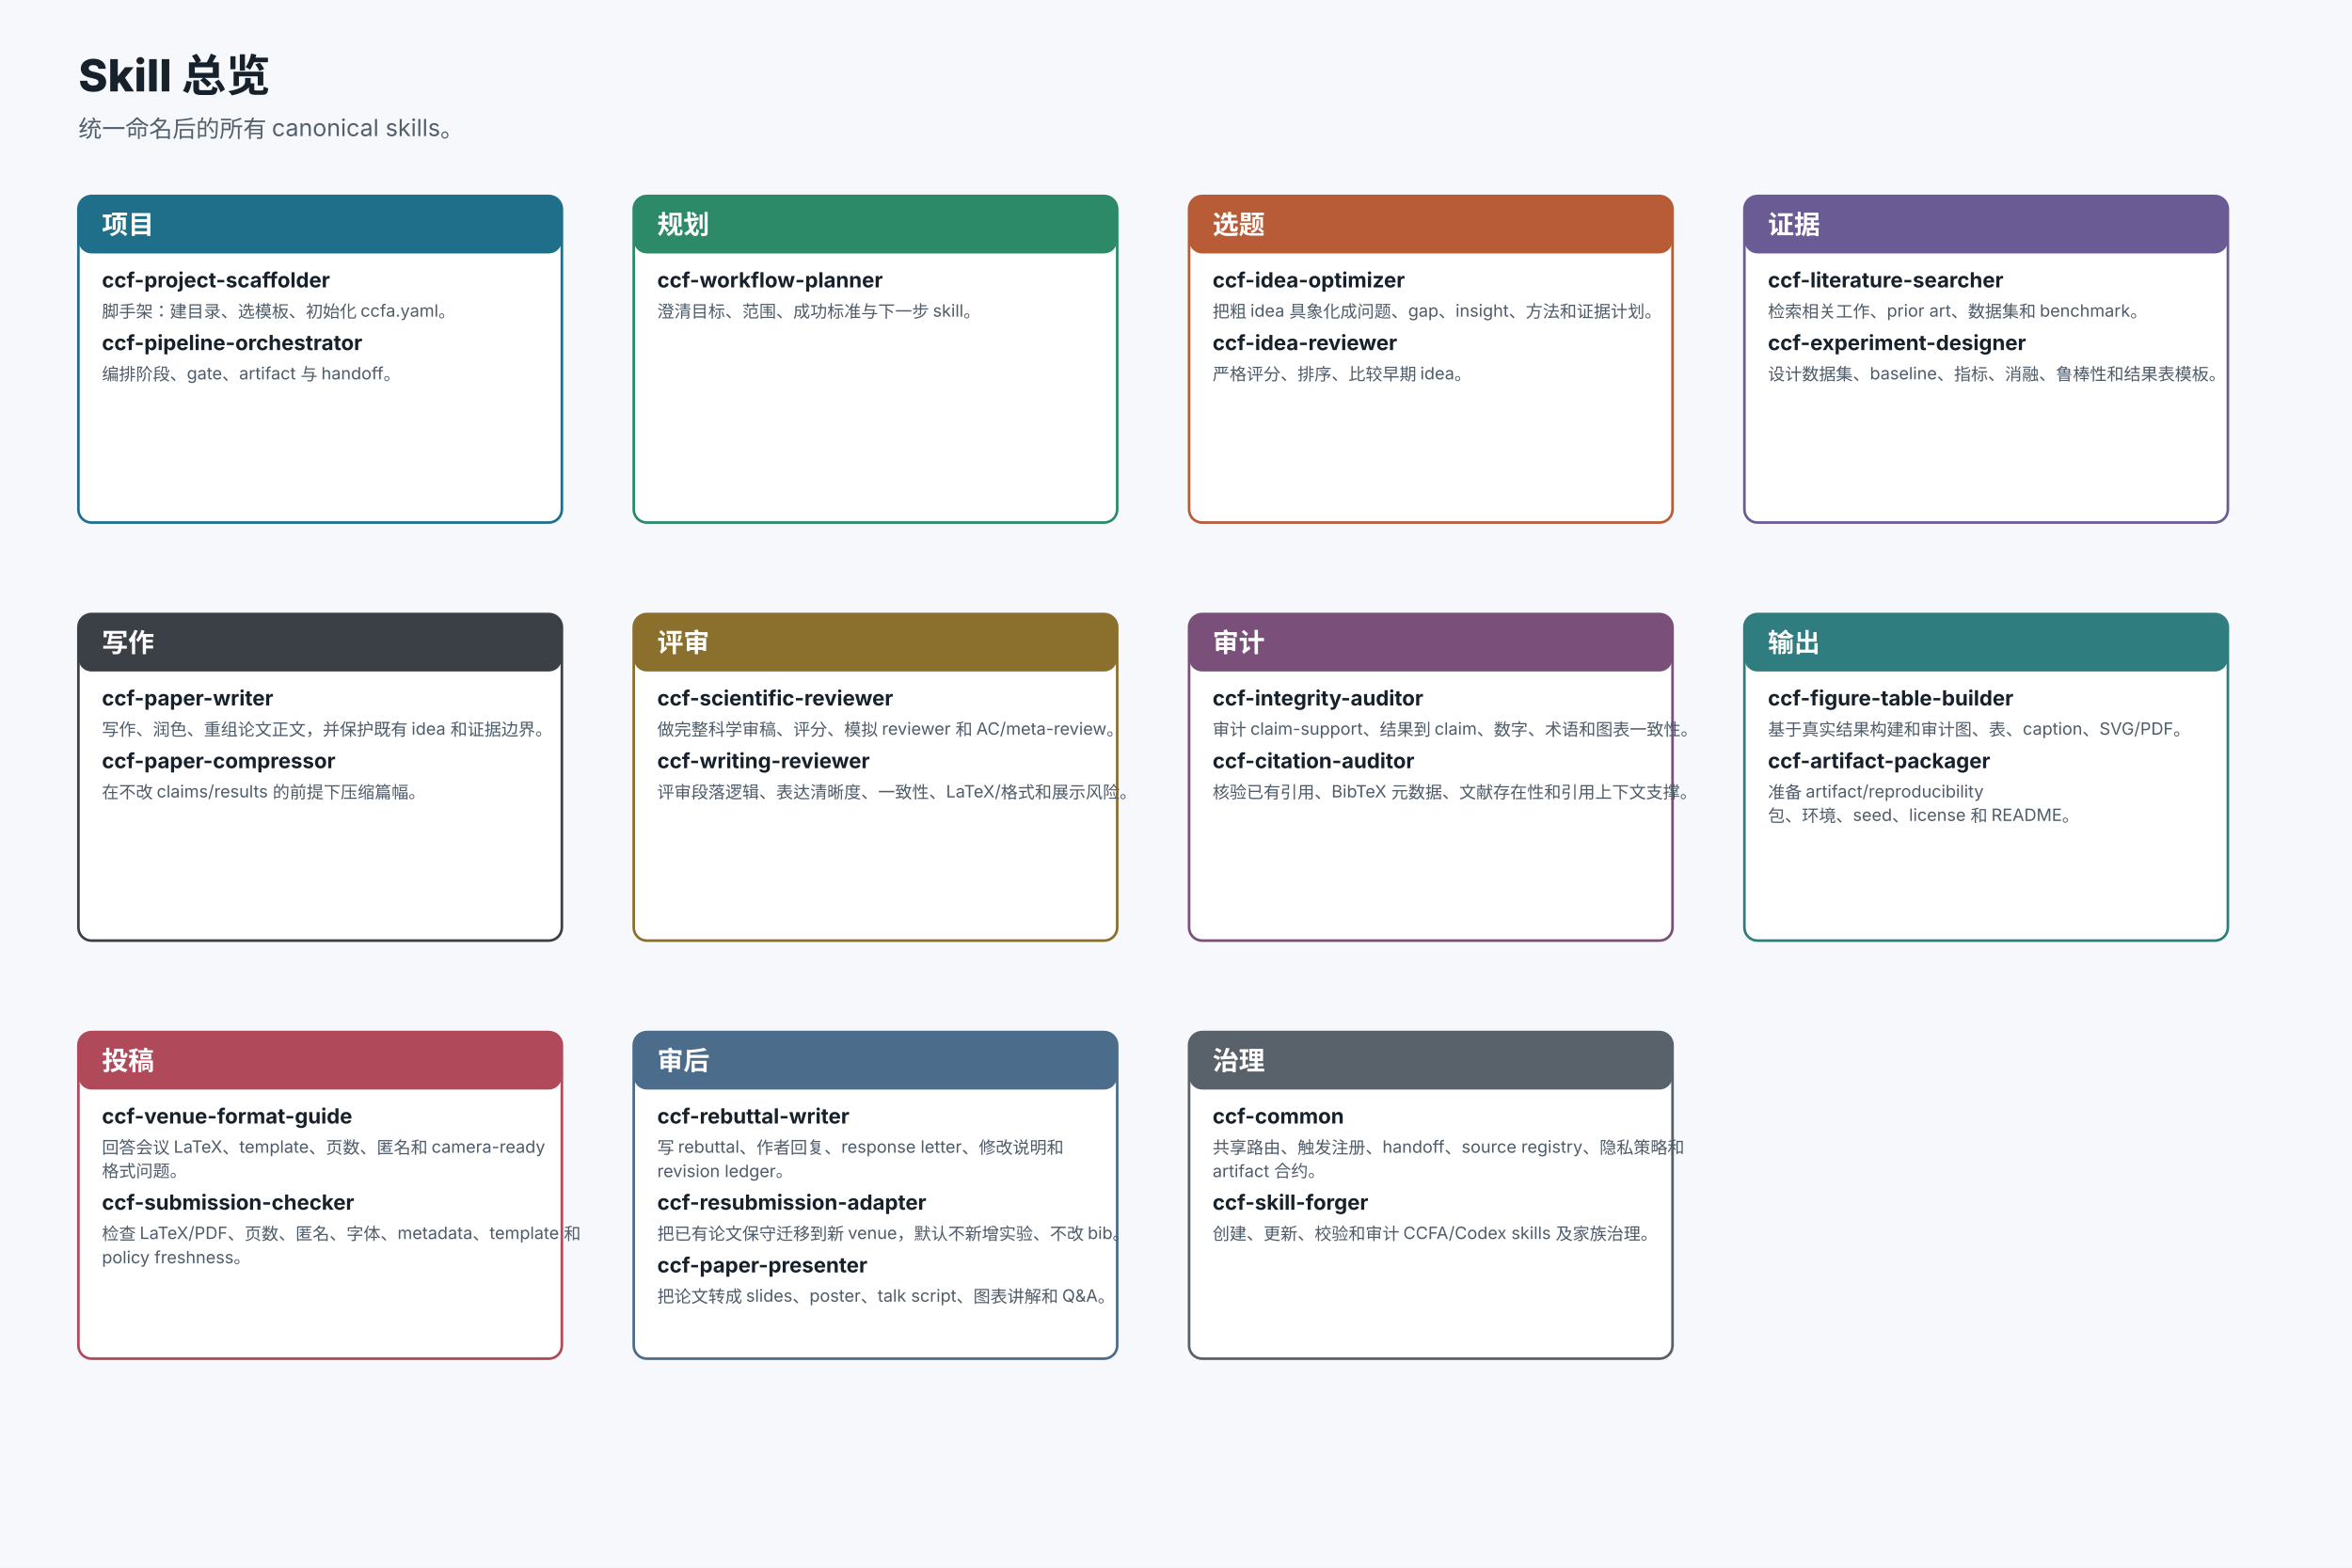
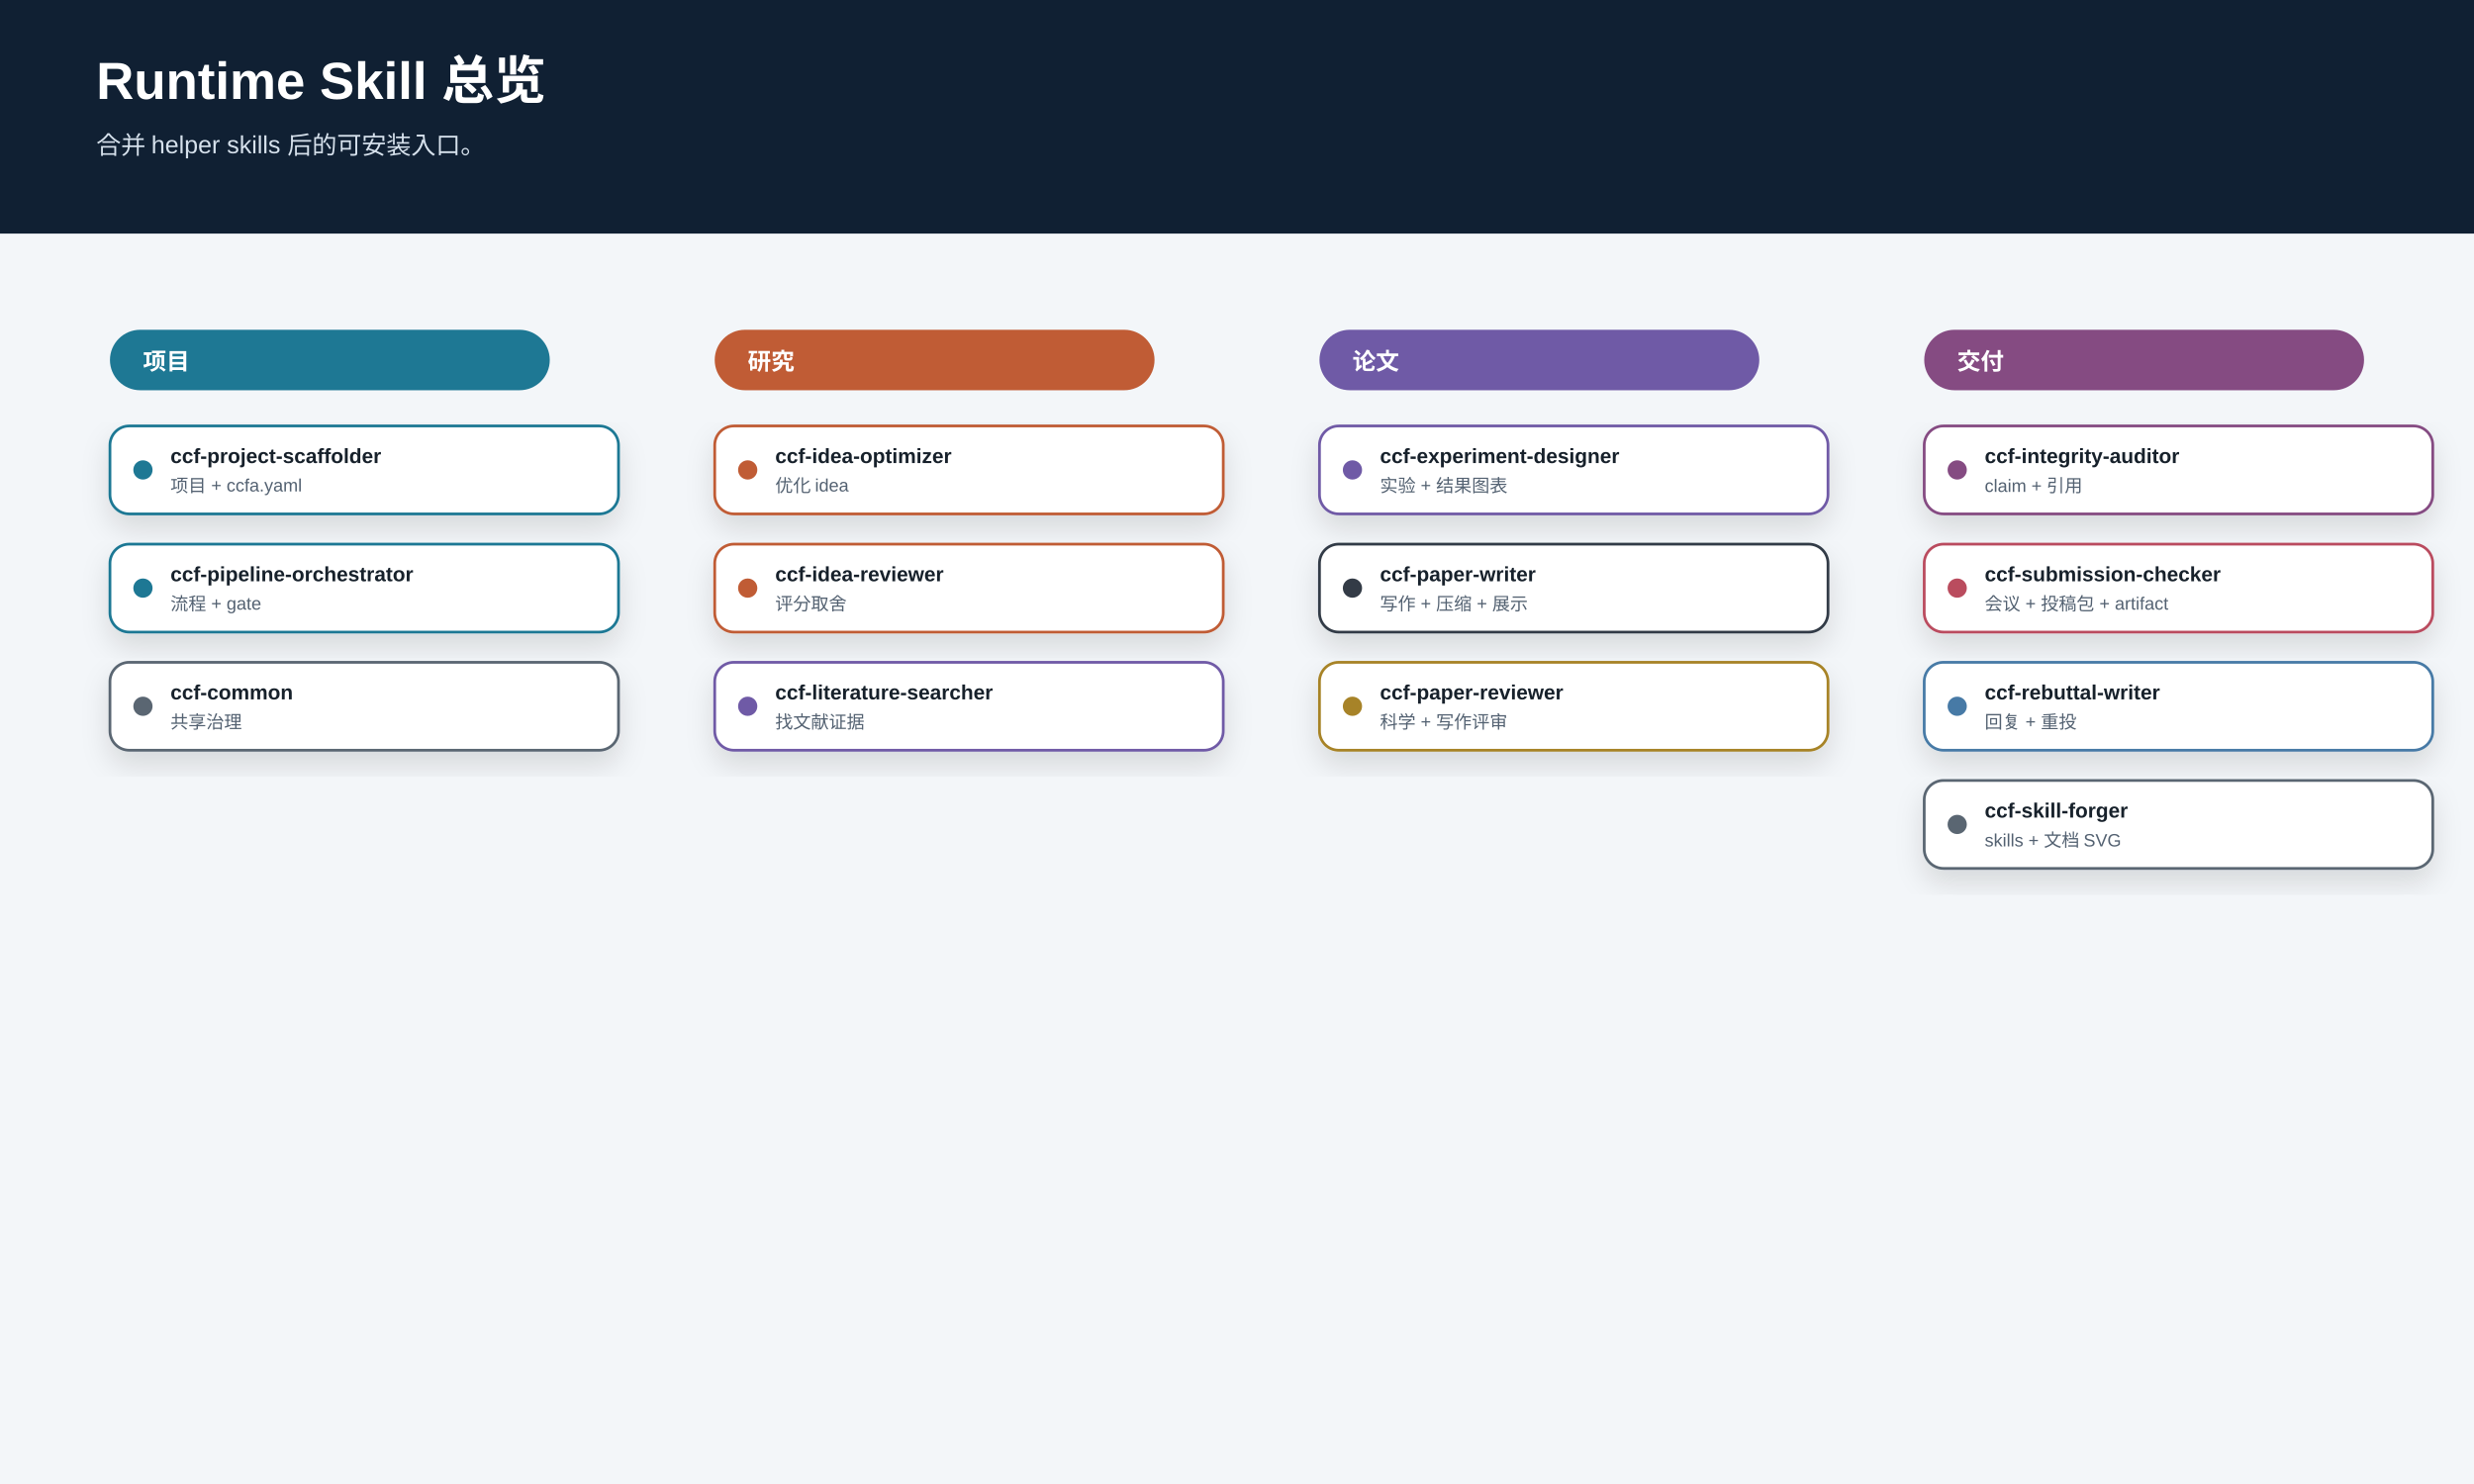
- <svg xmlns="http://www.w3.org/2000/svg" width="1800" height="1200" viewBox="0 0 1800 1200">
-   <rect width="1800" height="1200" fill="#f6f8fb" />
-   <text x="60" y="70" font-family="Inter, Arial, sans-serif" font-size="34" font-weight="800" fill="#17212b" text-anchor="start">Skill 总览</text>
-   <text x="60" y="105" font-family="Inter, Arial, sans-serif" font-size="18" font-weight="400" fill="#52606d" text-anchor="start">统一命名后的所有 canonical skills。</text>
-   <rect x="60" y="150" width="370" height="250" rx="10" fill="#ffffff" stroke="#1F6F8B" stroke-width="2" />
-   <rect x="60" y="150" width="370" height="44" rx="10" fill="#1F6F8B" />
-   <text x="78" y="179" font-family="Inter, Arial, sans-serif" font-size="20" font-weight="700" fill="#ffffff" text-anchor="start">项目</text>
-   <text x="78" y="220" font-family="Inter, Arial, sans-serif" font-size="16" font-weight="700" fill="#17212b" text-anchor="start">ccf-project-scaffolder</text>
-   <text x="78" y="243" font-family="Inter, Arial, sans-serif" font-size="13" font-weight="400" fill="#4e5b68" text-anchor="start">脚手架：建目录、选模板、初始化 ccfa.yaml。</text>
-   <text x="78" y="268" font-family="Inter, Arial, sans-serif" font-size="16" font-weight="700" fill="#17212b" text-anchor="start">ccf-pipeline-orchestrator</text>
-   <text x="78" y="291" font-family="Inter, Arial, sans-serif" font-size="13" font-weight="400" fill="#4e5b68" text-anchor="start">编排阶段、gate、artifact 与 handoff。</text>
-   <rect x="485" y="150" width="370" height="250" rx="10" fill="#ffffff" stroke="#2D8A68" stroke-width="2" />
-   <rect x="485" y="150" width="370" height="44" rx="10" fill="#2D8A68" />
-   <text x="503" y="179" font-family="Inter, Arial, sans-serif" font-size="20" font-weight="700" fill="#ffffff" text-anchor="start">规划</text>
-   <text x="503" y="220" font-family="Inter, Arial, sans-serif" font-size="16" font-weight="700" fill="#17212b" text-anchor="start">ccf-workflow-planner</text>
-   <text x="503" y="243" font-family="Inter, Arial, sans-serif" font-size="13" font-weight="400" fill="#4e5b68" text-anchor="start">澄清目标、范围、成功标准与下一步 skill。</text>
-   <rect x="910" y="150" width="370" height="250" rx="10" fill="#ffffff" stroke="#B85C38" stroke-width="2" />
-   <rect x="910" y="150" width="370" height="44" rx="10" fill="#B85C38" />
-   <text x="928" y="179" font-family="Inter, Arial, sans-serif" font-size="20" font-weight="700" fill="#ffffff" text-anchor="start">选题</text>
-   <text x="928" y="220" font-family="Inter, Arial, sans-serif" font-size="16" font-weight="700" fill="#17212b" text-anchor="start">ccf-idea-optimizer</text>
-   <text x="928" y="243" font-family="Inter, Arial, sans-serif" font-size="13" font-weight="400" fill="#4e5b68" text-anchor="start">把粗 idea 具象化成问题、gap、insight、方法和证据计划。</text>
-   <text x="928" y="268" font-family="Inter, Arial, sans-serif" font-size="16" font-weight="700" fill="#17212b" text-anchor="start">ccf-idea-reviewer</text>
-   <text x="928" y="291" font-family="Inter, Arial, sans-serif" font-size="13" font-weight="400" fill="#4e5b68" text-anchor="start">严格评分、排序、比较早期 idea。</text>
-   <rect x="1335" y="150" width="370" height="250" rx="10" fill="#ffffff" stroke="#6B5B95" stroke-width="2" />
-   <rect x="1335" y="150" width="370" height="44" rx="10" fill="#6B5B95" />
-   <text x="1353" y="179" font-family="Inter, Arial, sans-serif" font-size="20" font-weight="700" fill="#ffffff" text-anchor="start">证据</text>
-   <text x="1353" y="220" font-family="Inter, Arial, sans-serif" font-size="16" font-weight="700" fill="#17212b" text-anchor="start">ccf-literature-searcher</text>
-   <text x="1353" y="243" font-family="Inter, Arial, sans-serif" font-size="13" font-weight="400" fill="#4e5b68" text-anchor="start">检索相关工作、prior art、数据集和 benchmark。</text>
-   <text x="1353" y="268" font-family="Inter, Arial, sans-serif" font-size="16" font-weight="700" fill="#17212b" text-anchor="start">ccf-experiment-designer</text>
-   <text x="1353" y="291" font-family="Inter, Arial, sans-serif" font-size="13" font-weight="400" fill="#4e5b68" text-anchor="start">设计数据集、baseline、指标、消融、鲁棒性和结果表模板。</text>
-   <rect x="60" y="470" width="370" height="250" rx="10" fill="#ffffff" stroke="#3B3F46" stroke-width="2" />
-   <rect x="60" y="470" width="370" height="44" rx="10" fill="#3B3F46" />
-   <text x="78" y="499" font-family="Inter, Arial, sans-serif" font-size="20" font-weight="700" fill="#ffffff" text-anchor="start">写作</text>
-   <text x="78" y="540" font-family="Inter, Arial, sans-serif" font-size="16" font-weight="700" fill="#17212b" text-anchor="start">ccf-paper-writer</text>
-   <text x="78" y="563" font-family="Inter, Arial, sans-serif" font-size="13" font-weight="400" fill="#4e5b68" text-anchor="start">写作、润色、重组论文正文，并保护既有 idea 和证据边界。</text>
-   <text x="78" y="588" font-family="Inter, Arial, sans-serif" font-size="16" font-weight="700" fill="#17212b" text-anchor="start">ccf-paper-compressor</text>
-   <text x="78" y="611" font-family="Inter, Arial, sans-serif" font-size="13" font-weight="400" fill="#4e5b68" text-anchor="start">在不改 claims/results 的前提下压缩篇幅。</text>
-   <rect x="485" y="470" width="370" height="250" rx="10" fill="#ffffff" stroke="#8A6F2D" stroke-width="2" />
-   <rect x="485" y="470" width="370" height="44" rx="10" fill="#8A6F2D" />
-   <text x="503" y="499" font-family="Inter, Arial, sans-serif" font-size="20" font-weight="700" fill="#ffffff" text-anchor="start">评审</text>
-   <text x="503" y="540" font-family="Inter, Arial, sans-serif" font-size="16" font-weight="700" fill="#17212b" text-anchor="start">ccf-scientific-reviewer</text>
-   <text x="503" y="563" font-family="Inter, Arial, sans-serif" font-size="13" font-weight="400" fill="#4e5b68" text-anchor="start">做完整科学审稿、评分、模拟 reviewer 和 AC/meta-review。</text>
-   <text x="503" y="588" font-family="Inter, Arial, sans-serif" font-size="16" font-weight="700" fill="#17212b" text-anchor="start">ccf-writing-reviewer</text>
-   <text x="503" y="611" font-family="Inter, Arial, sans-serif" font-size="13" font-weight="400" fill="#4e5b68" text-anchor="start">评审段落逻辑、表达清晰度、一致性、LaTeX/格式和展示风险。</text>
-   <rect x="910" y="470" width="370" height="250" rx="10" fill="#ffffff" stroke="#7A4F7A" stroke-width="2" />
-   <rect x="910" y="470" width="370" height="44" rx="10" fill="#7A4F7A" />
-   <text x="928" y="499" font-family="Inter, Arial, sans-serif" font-size="20" font-weight="700" fill="#ffffff" text-anchor="start">审计</text>
-   <text x="928" y="540" font-family="Inter, Arial, sans-serif" font-size="16" font-weight="700" fill="#17212b" text-anchor="start">ccf-integrity-auditor</text>
-   <text x="928" y="563" font-family="Inter, Arial, sans-serif" font-size="13" font-weight="400" fill="#4e5b68" text-anchor="start">审计 claim-support、结果到 claim、数字、术语和图表一致性。</text>
-   <text x="928" y="588" font-family="Inter, Arial, sans-serif" font-size="16" font-weight="700" fill="#17212b" text-anchor="start">ccf-citation-auditor</text>
-   <text x="928" y="611" font-family="Inter, Arial, sans-serif" font-size="13" font-weight="400" fill="#4e5b68" text-anchor="start">核验已有引用、BibTeX 元数据、文献存在性和引用上下文支撑。</text>
-   <rect x="1335" y="470" width="370" height="250" rx="10" fill="#ffffff" stroke="#2F7D7E" stroke-width="2" />
-   <rect x="1335" y="470" width="370" height="44" rx="10" fill="#2F7D7E" />
-   <text x="1353" y="499" font-family="Inter, Arial, sans-serif" font-size="20" font-weight="700" fill="#ffffff" text-anchor="start">输出</text>
-   <text x="1353" y="540" font-family="Inter, Arial, sans-serif" font-size="16" font-weight="700" fill="#17212b" text-anchor="start">ccf-figure-table-builder</text>
-   <text x="1353" y="563" font-family="Inter, Arial, sans-serif" font-size="13" font-weight="400" fill="#4e5b68" text-anchor="start">基于真实结果构建和审计图、表、caption、SVG/PDF。</text>
-   <text x="1353" y="588" font-family="Inter, Arial, sans-serif" font-size="16" font-weight="700" fill="#17212b" text-anchor="start">ccf-artifact-packager</text>
-   <text x="1353" y="611" font-family="Inter, Arial, sans-serif" font-size="13" font-weight="400" fill="#4e5b68" text-anchor="start">准备 artifact/reproducibility</text>
-   <text x="1353" y="629" font-family="Inter, Arial, sans-serif" font-size="13" font-weight="400" fill="#4e5b68" text-anchor="start">包、环境、seed、license 和 README。</text>
-   <rect x="60" y="790" width="370" height="250" rx="10" fill="#ffffff" stroke="#B04A5A" stroke-width="2" />
-   <rect x="60" y="790" width="370" height="44" rx="10" fill="#B04A5A" />
-   <text x="78" y="819" font-family="Inter, Arial, sans-serif" font-size="20" font-weight="700" fill="#ffffff" text-anchor="start">投稿</text>
-   <text x="78" y="860" font-family="Inter, Arial, sans-serif" font-size="16" font-weight="700" fill="#17212b" text-anchor="start">ccf-venue-format-guide</text>
-   <text x="78" y="883" font-family="Inter, Arial, sans-serif" font-size="13" font-weight="400" fill="#4e5b68" text-anchor="start">回答会议 LaTeX、template、页数、匿名和 camera-ready</text>
-   <text x="78" y="901" font-family="Inter, Arial, sans-serif" font-size="13" font-weight="400" fill="#4e5b68" text-anchor="start">格式问题。</text>
-   <text x="78" y="926" font-family="Inter, Arial, sans-serif" font-size="16" font-weight="700" fill="#17212b" text-anchor="start">ccf-submission-checker</text>
-   <text x="78" y="949" font-family="Inter, Arial, sans-serif" font-size="13" font-weight="400" fill="#4e5b68" text-anchor="start">检查 LaTeX/PDF、页数、匿名、字体、metadata、template 和</text>
-   <text x="78" y="967" font-family="Inter, Arial, sans-serif" font-size="13" font-weight="400" fill="#4e5b68" text-anchor="start">policy freshness。</text>
-   <rect x="485" y="790" width="370" height="250" rx="10" fill="#ffffff" stroke="#4B6C8B" stroke-width="2" />
-   <rect x="485" y="790" width="370" height="44" rx="10" fill="#4B6C8B" />
-   <text x="503" y="819" font-family="Inter, Arial, sans-serif" font-size="20" font-weight="700" fill="#ffffff" text-anchor="start">审后</text>
-   <text x="503" y="860" font-family="Inter, Arial, sans-serif" font-size="16" font-weight="700" fill="#17212b" text-anchor="start">ccf-rebuttal-writer</text>
-   <text x="503" y="883" font-family="Inter, Arial, sans-serif" font-size="13" font-weight="400" fill="#4e5b68" text-anchor="start">写 rebuttal、作者回复、response letter、修改说明和</text>
-   <text x="503" y="901" font-family="Inter, Arial, sans-serif" font-size="13" font-weight="400" fill="#4e5b68" text-anchor="start">revision ledger。</text>
-   <text x="503" y="926" font-family="Inter, Arial, sans-serif" font-size="16" font-weight="700" fill="#17212b" text-anchor="start">ccf-resubmission-adapter</text>
-   <text x="503" y="949" font-family="Inter, Arial, sans-serif" font-size="13" font-weight="400" fill="#4e5b68" text-anchor="start">把已有论文保守迁移到新 venue，默认不新增实验、不改 bib。</text>
-   <text x="503" y="974" font-family="Inter, Arial, sans-serif" font-size="16" font-weight="700" fill="#17212b" text-anchor="start">ccf-paper-presenter</text>
-   <text x="503" y="997" font-family="Inter, Arial, sans-serif" font-size="13" font-weight="400" fill="#4e5b68" text-anchor="start">把论文转成 slides、poster、talk script、图表讲解和 Q&amp;A。</text>
-   <rect x="910" y="790" width="370" height="250" rx="10" fill="#ffffff" stroke="#59616B" stroke-width="2" />
-   <rect x="910" y="790" width="370" height="44" rx="10" fill="#59616B" />
-   <text x="928" y="819" font-family="Inter, Arial, sans-serif" font-size="20" font-weight="700" fill="#ffffff" text-anchor="start">治理</text>
-   <text x="928" y="860" font-family="Inter, Arial, sans-serif" font-size="16" font-weight="700" fill="#17212b" text-anchor="start">ccf-common</text>
-   <text x="928" y="883" font-family="Inter, Arial, sans-serif" font-size="13" font-weight="400" fill="#4e5b68" text-anchor="start">共享路由、触发注册、handoff、source registry、隐私策略和</text>
-   <text x="928" y="901" font-family="Inter, Arial, sans-serif" font-size="13" font-weight="400" fill="#4e5b68" text-anchor="start">artifact 合约。</text>
-   <text x="928" y="926" font-family="Inter, Arial, sans-serif" font-size="16" font-weight="700" fill="#17212b" text-anchor="start">ccf-skill-forger</text>
-   <text x="928" y="949" font-family="Inter, Arial, sans-serif" font-size="13" font-weight="400" fill="#4e5b68" text-anchor="start">创建、更新、校验和审计 CCFA/Codex skills 及家族治理。</text>
+ <svg xmlns="http://www.w3.org/2000/svg" width="1800" height="1080" viewBox="0 0 1800 1080">
+   <defs>
+     <filter id="shadow" x="-20%" y="-20%" width="140%" height="150%">
+       <feDropShadow dx="0" dy="10" stdDeviation="10" flood-color="#0B1826" flood-opacity="0.12" />
+     </filter>
+     <marker id="arrow" markerWidth="12" markerHeight="12" refX="10" refY="6" orient="auto">
+       <path d="M2,2 L10,6 L2,10 Z" fill="#8D9AA8" />
+     </marker>
+   </defs>
+   <style>text{font-family:Microsoft YaHei, Segoe UI, Arial, sans-serif;dominant-baseline:auto} .mono{font-family:Consolas,Menlo,monospace}</style>
+   <rect x="0" y="0" width="1800" height="1080" rx="0" fill="#F3F6F9" stroke="none" stroke-width="2" />
+   <rect x="0" y="0" width="1800" height="170" rx="0" fill="#102033" stroke="none" stroke-width="2" />
+   <text x="70" y="72" font-size="38" font-weight="820" fill="#FFFFFF" text-anchor="start">Runtime Skill 总览</text>
+   <text x="70" y="112" font-size="18" font-weight="450" fill="#D6E1EC" text-anchor="start">合并 helper skills 后的可安装入口。</text>
+   <rect x="80" y="240" width="320" height="44" rx="22" fill="#1E7894" stroke="none" stroke-width="2" />
+   <text x="104" y="269" font-size="17" font-weight="820" fill="#FFFFFF" text-anchor="start">项目</text>
+   <rect x="80" y="310" width="370" height="64" rx="14" fill="#FFFFFF" stroke="#1E7894" stroke-width="2" filter="url(#shadow)" />
+   <circle cx="104" cy="342" r="7" fill="#1E7894" />
+   <text x="124" y="337" font-size="15" font-weight="780" fill="#17212B" text-anchor="start">ccf-project-scaffolder</text>
+   <text x="124" y="358" font-size="13" font-weight="500" fill="#536171" text-anchor="start">项目 + ccfa.yaml</text>
+   <rect x="80" y="396" width="370" height="64" rx="14" fill="#FFFFFF" stroke="#1E7894" stroke-width="2" filter="url(#shadow)" />
+   <circle cx="104" cy="428" r="7" fill="#1E7894" />
+   <text x="124" y="423" font-size="15" font-weight="780" fill="#17212B" text-anchor="start">ccf-pipeline-orchestrator</text>
+   <text x="124" y="444" font-size="13" font-weight="500" fill="#536171" text-anchor="start">流程 + gate</text>
+   <rect x="80" y="482" width="370" height="64" rx="14" fill="#FFFFFF" stroke="#5A6672" stroke-width="2" filter="url(#shadow)" />
+   <circle cx="104" cy="514" r="7" fill="#5A6672" />
+   <text x="124" y="509" font-size="15" font-weight="780" fill="#17212B" text-anchor="start">ccf-common</text>
+   <text x="124" y="530" font-size="13" font-weight="500" fill="#536171" text-anchor="start">共享治理</text>
+   <rect x="520" y="240" width="320" height="44" rx="22" fill="#C05C35" stroke="none" stroke-width="2" />
+   <text x="544" y="269" font-size="17" font-weight="820" fill="#FFFFFF" text-anchor="start">研究</text>
+   <rect x="520" y="310" width="370" height="64" rx="14" fill="#FFFFFF" stroke="#C05C35" stroke-width="2" filter="url(#shadow)" />
+   <circle cx="544" cy="342" r="7" fill="#C05C35" />
+   <text x="564" y="337" font-size="15" font-weight="780" fill="#17212B" text-anchor="start">ccf-idea-optimizer</text>
+   <text x="564" y="358" font-size="13" font-weight="500" fill="#536171" text-anchor="start">优化 idea</text>
+   <rect x="520" y="396" width="370" height="64" rx="14" fill="#FFFFFF" stroke="#C05C35" stroke-width="2" filter="url(#shadow)" />
+   <circle cx="544" cy="428" r="7" fill="#C05C35" />
+   <text x="564" y="423" font-size="15" font-weight="780" fill="#17212B" text-anchor="start">ccf-idea-reviewer</text>
+   <text x="564" y="444" font-size="13" font-weight="500" fill="#536171" text-anchor="start">评分取舍</text>
+   <rect x="520" y="482" width="370" height="64" rx="14" fill="#FFFFFF" stroke="#6F5AA6" stroke-width="2" filter="url(#shadow)" />
+   <circle cx="544" cy="514" r="7" fill="#6F5AA6" />
+   <text x="564" y="509" font-size="15" font-weight="780" fill="#17212B" text-anchor="start">ccf-literature-searcher</text>
+   <text x="564" y="530" font-size="13" font-weight="500" fill="#536171" text-anchor="start">找文献证据</text>
+   <rect x="960" y="240" width="320" height="44" rx="22" fill="#6F5AA6" stroke="none" stroke-width="2" />
+   <text x="984" y="269" font-size="17" font-weight="820" fill="#FFFFFF" text-anchor="start">论文</text>
+   <rect x="960" y="310" width="370" height="64" rx="14" fill="#FFFFFF" stroke="#6F5AA6" stroke-width="2" filter="url(#shadow)" />
+   <circle cx="984" cy="342" r="7" fill="#6F5AA6" />
+   <text x="1004" y="337" font-size="15" font-weight="780" fill="#17212B" text-anchor="start">ccf-experiment-designer</text>
+   <text x="1004" y="358" font-size="13" font-weight="500" fill="#536171" text-anchor="start">实验 + 结果图表</text>
+   <rect x="960" y="396" width="370" height="64" rx="14" fill="#FFFFFF" stroke="#333B46" stroke-width="2" filter="url(#shadow)" />
+   <circle cx="984" cy="428" r="7" fill="#333B46" />
+   <text x="1004" y="423" font-size="15" font-weight="780" fill="#17212B" text-anchor="start">ccf-paper-writer</text>
+   <text x="1004" y="444" font-size="13" font-weight="500" fill="#536171" text-anchor="start">写作 + 压缩 + 展示</text>
+   <rect x="960" y="482" width="370" height="64" rx="14" fill="#FFFFFF" stroke="#A78328" stroke-width="2" filter="url(#shadow)" />
+   <circle cx="984" cy="514" r="7" fill="#A78328" />
+   <text x="1004" y="509" font-size="15" font-weight="780" fill="#17212B" text-anchor="start">ccf-paper-reviewer</text>
+   <text x="1004" y="530" font-size="13" font-weight="500" fill="#536171" text-anchor="start">科学 + 写作评审</text>
+   <rect x="1400" y="240" width="320" height="44" rx="22" fill="#854B82" stroke="none" stroke-width="2" />
+   <text x="1424" y="269" font-size="17" font-weight="820" fill="#FFFFFF" text-anchor="start">交付</text>
+   <rect x="1400" y="310" width="370" height="64" rx="14" fill="#FFFFFF" stroke="#854B82" stroke-width="2" filter="url(#shadow)" />
+   <circle cx="1424" cy="342" r="7" fill="#854B82" />
+   <text x="1444" y="337" font-size="15" font-weight="780" fill="#17212B" text-anchor="start">ccf-integrity-auditor</text>
+   <text x="1444" y="358" font-size="13" font-weight="500" fill="#536171" text-anchor="start">claim + 引用</text>
+   <rect x="1400" y="396" width="370" height="64" rx="14" fill="#FFFFFF" stroke="#BA4C5E" stroke-width="2" filter="url(#shadow)" />
+   <circle cx="1424" cy="428" r="7" fill="#BA4C5E" />
+   <text x="1444" y="423" font-size="15" font-weight="780" fill="#17212B" text-anchor="start">ccf-submission-checker</text>
+   <text x="1444" y="444" font-size="13" font-weight="500" fill="#536171" text-anchor="start">会议 + 投稿包 + artifact</text>
+   <rect x="1400" y="482" width="370" height="64" rx="14" fill="#FFFFFF" stroke="#477AA6" stroke-width="2" filter="url(#shadow)" />
+   <circle cx="1424" cy="514" r="7" fill="#477AA6" />
+   <text x="1444" y="509" font-size="15" font-weight="780" fill="#17212B" text-anchor="start">ccf-rebuttal-writer</text>
+   <text x="1444" y="530" font-size="13" font-weight="500" fill="#536171" text-anchor="start">回复 + 重投</text>
+   <rect x="1400" y="568" width="370" height="64" rx="14" fill="#FFFFFF" stroke="#5A6672" stroke-width="2" filter="url(#shadow)" />
+   <circle cx="1424" cy="600" r="7" fill="#5A6672" />
+   <text x="1444" y="595" font-size="15" font-weight="780" fill="#17212B" text-anchor="start">ccf-skill-forger</text>
+   <text x="1444" y="616" font-size="13" font-weight="500" fill="#536171" text-anchor="start">skills + 文档 SVG</text>
</svg>
